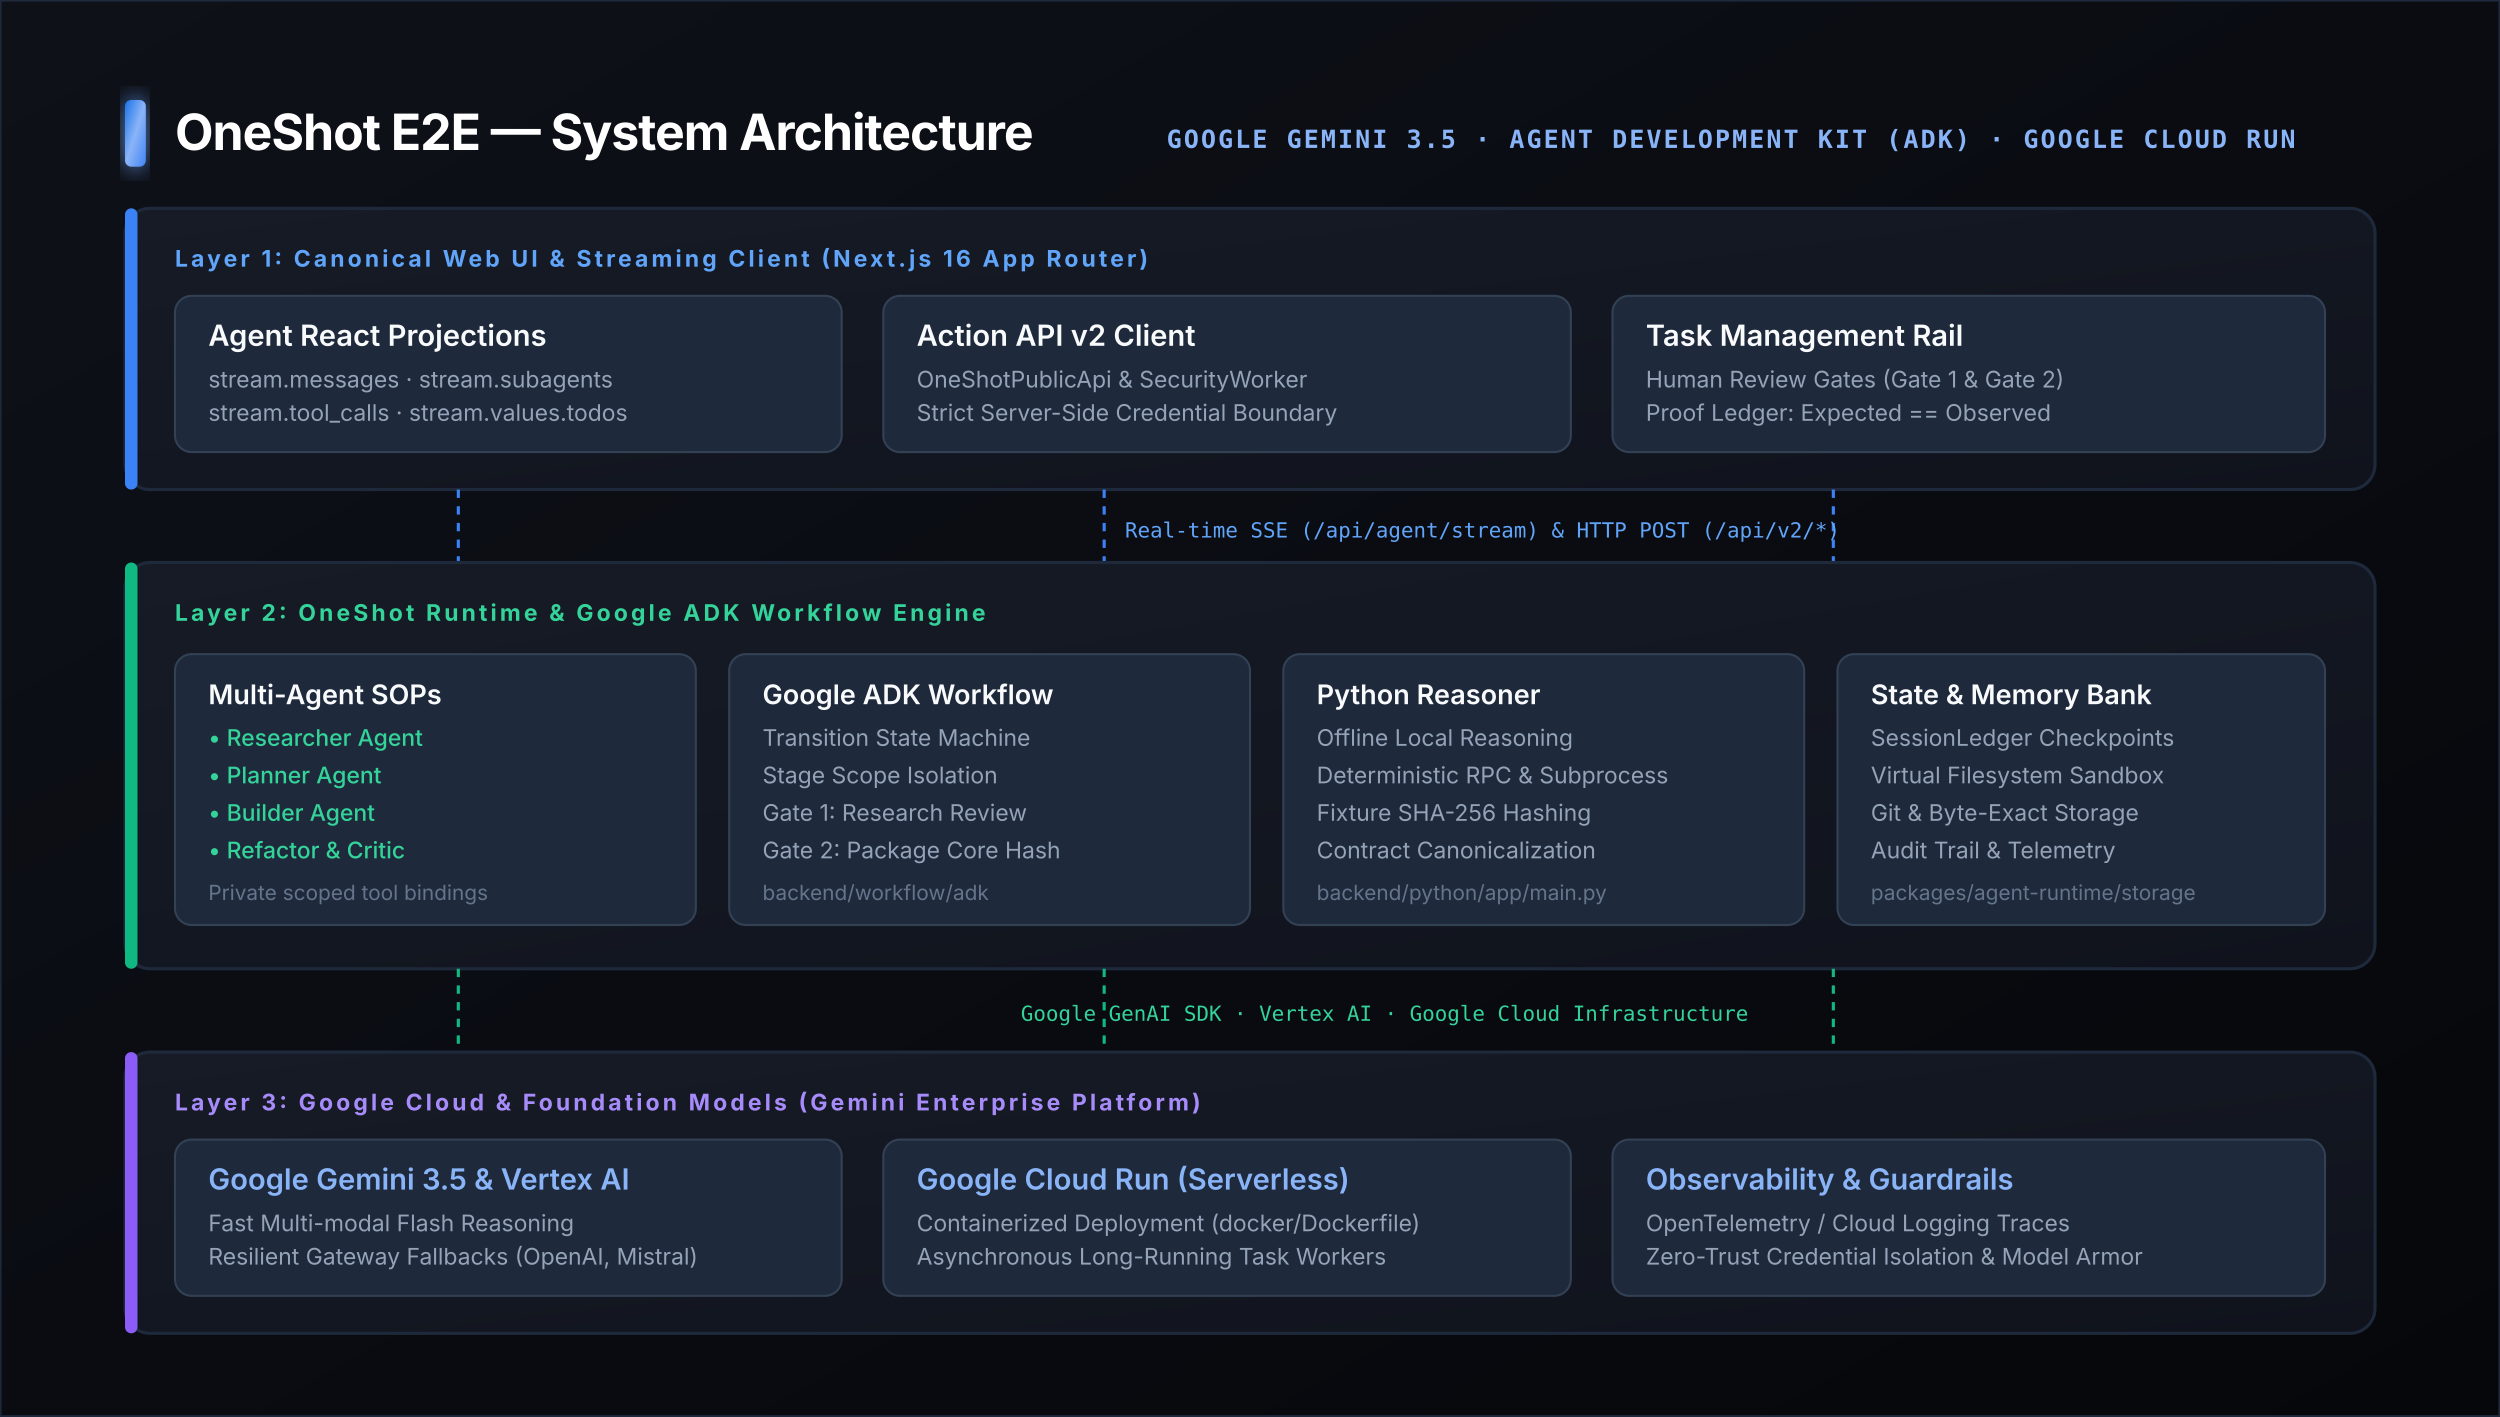
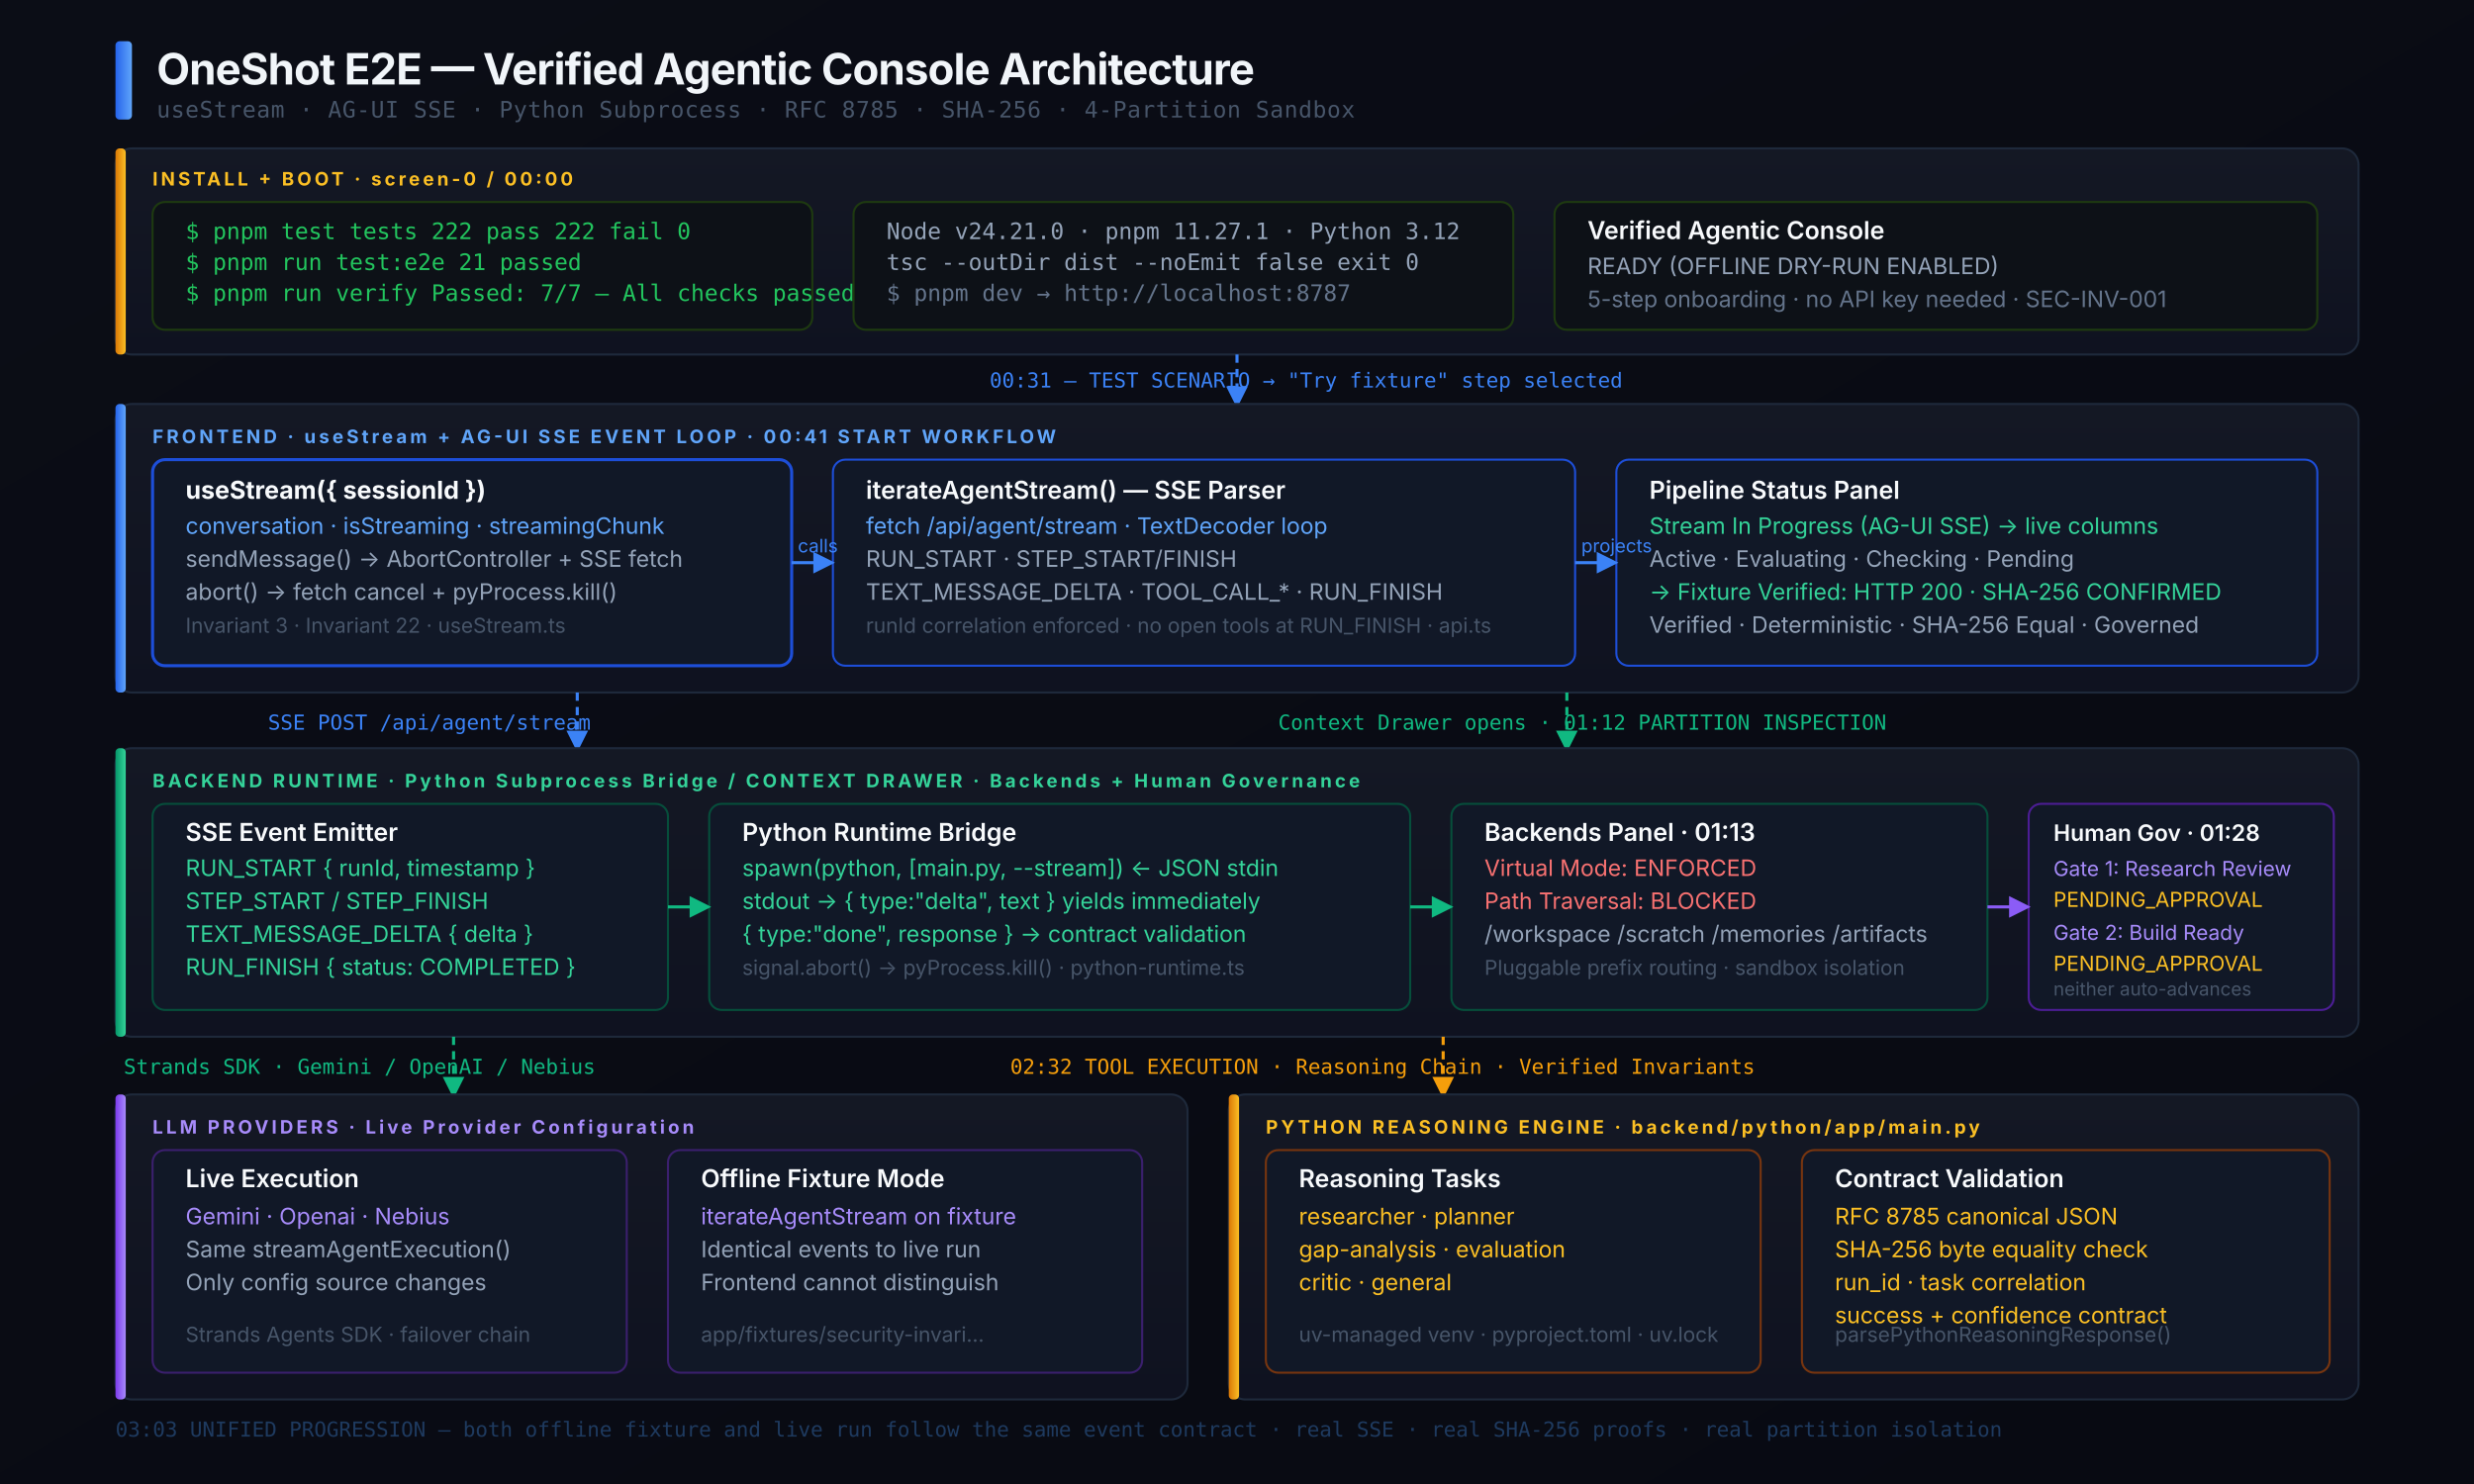
- <svg xmlns="http://www.w3.org/2000/svg" viewBox="0 0 1200 680" width="100%" height="100%" style="background:#0d0d11;font-family:'Inter',system-ui,-apple-system,sans-serif;">
+ <svg xmlns="http://www.w3.org/2000/svg" viewBox="0 0 1200 720" width="100%" height="100%" style="background:#0b0d16;font-family:'Inter',system-ui,sans-serif;">
  <defs>
-     <linearGradient id="bgGrad" x1="0%" y1="0%" x2="100%" y2="100%">
-       <stop offset="0%" stop-color="#0e1118" />
-       <stop offset="50%" stop-color="#0a0c12" />
-       <stop offset="100%" stop-color="#06070a" />
+     <linearGradient id="bg" x1="0%" y1="0%" x2="100%" y2="100%">
+       <stop offset="0%" stop-color="#0b0d16" />
+       <stop offset="100%" stop-color="#080a12" />
    </linearGradient>
-     <linearGradient id="cardGrad" x1="0%" y1="0%" x2="100%" y2="100%">
-       <stop offset="0%" stop-color="#161b26" />
-       <stop offset="100%" stop-color="#10131c" />
+     <linearGradient id="card" x1="0%" y1="0%" x2="0%" y2="100%">
+       <stop offset="0%" stop-color="#141824" />
+       <stop offset="100%" stop-color="#0f1220" />
    </linearGradient>
-     <linearGradient id="geminiGrad" x1="0%" y1="0%" x2="100%" y2="100%">
-       <stop offset="0%" stop-color="#1a73e8" />
-       <stop offset="50%" stop-color="#8ab4f8" />
-       <stop offset="100%" stop-color="#4285f4" />
-     </linearGradient>
-     <linearGradient id="accentBlue" x1="0%" y1="0%" x2="100%" y2="0%">
-       <stop offset="0%" stop-color="#3b82f6" />
+     <linearGradient id="blue" x1="0%" y1="0%" x2="100%" y2="0%">
+       <stop offset="0%" stop-color="#2563eb" />
      <stop offset="100%" stop-color="#60a5fa" />
    </linearGradient>
-     <linearGradient id="accentEmerald" x1="0%" y1="0%" x2="100%" y2="0%">
-       <stop offset="0%" stop-color="#10b981" />
+     <linearGradient id="green" x1="0%" y1="0%" x2="100%" y2="0%">
+       <stop offset="0%" stop-color="#059669" />
      <stop offset="100%" stop-color="#34d399" />
    </linearGradient>
-     <linearGradient id="accentPurple" x1="0%" y1="0%" x2="100%" y2="0%">
-       <stop offset="0%" stop-color="#8b5cf6" />
+     <linearGradient id="amber" x1="0%" y1="0%" x2="100%" y2="0%">
+       <stop offset="0%" stop-color="#d97706" />
+       <stop offset="100%" stop-color="#fbbf24" />
+     </linearGradient>
+     <linearGradient id="purple" x1="0%" y1="0%" x2="100%" y2="0%">
+       <stop offset="0%" stop-color="#7c3aed" />
      <stop offset="100%" stop-color="#a78bfa" />
    </linearGradient>
-     <filter id="glow" x="-20%" y="-20%" width="140%" height="140%">
-       <feGaussianBlur stdDeviation="6" result="blur" />
-       <feComposite in="SourceGraphic" in2="blur" operator="over" />
-     </filter>
+     <marker id="aB" markerWidth="7" markerHeight="7" refX="5" refY="3.5" orient="auto">
+       <path d="M0,0 L0,7 L7,3.5 z" fill="#3b82f6" />
+     </marker>
+     <marker id="aG" markerWidth="7" markerHeight="7" refX="5" refY="3.5" orient="auto">
+       <path d="M0,0 L0,7 L7,3.5 z" fill="#10b981" />
+     </marker>
+     <marker id="aA" markerWidth="7" markerHeight="7" refX="5" refY="3.5" orient="auto">
+       <path d="M0,0 L0,7 L7,3.5 z" fill="#f59e0b" />
+     </marker>
+     <marker id="aP" markerWidth="7" markerHeight="7" refX="5" refY="3.5" orient="auto">
+       <path d="M0,0 L0,7 L7,3.5 z" fill="#8b5cf6" />
+     </marker>
  </defs>
-   <rect width="1200" height="680" fill="url(#bgGrad)" />
-   <rect width="1200" height="680" fill="none" stroke="#1f293d" stroke-width="1.5" />
-   <g transform="translate(60, 48)">
-     <rect x="0" y="0" width="10" height="32" rx="3" fill="url(#geminiGrad)" filter="url(#glow)" />
-     <text x="24" y="24" fill="#ffffff" font-size="24" font-weight="700" letter-spacing="-0.5">OneShot E2E — System Architecture</text>
-     <text x="500" y="23" fill="#8ab4f8" font-size="12" font-family="'JetBrains Mono',monospace" font-weight="600" letter-spacing="1">GOOGLE GEMINI 3.5 · AGENT DEVELOPMENT KIT (ADK) · GOOGLE CLOUD RUN</text>
-   </g>
-   <g transform="translate(60, 100)">
-     <rect width="1080" height="135" rx="12" fill="url(#cardGrad)" stroke="#1e293b" stroke-width="1.5" />
-     <rect x="0" y="0" width="6" height="135" rx="3" fill="#3b82f6" />
-     <text x="24" y="28" fill="#60a5fa" font-size="11" font-weight="700" letter-spacing="1.5" text-transform="uppercase">Layer 1: Canonical Web UI &amp; Streaming Client (Next.js 16 App Router)</text>
-     <g transform="translate(24, 42)">
-       <rect width="320" height="75" rx="8" fill="#1e293b" stroke="#334155" stroke-width="1" />
-       <text x="16" y="24" fill="#f8fafc" font-size="14" font-weight="600">Agent React Projections</text>
-       <text x="16" y="44" fill="#94a3b8" font-size="11">stream.messages · stream.subagents</text>
-       <text x="16" y="60" fill="#94a3b8" font-size="11">stream.tool_calls · stream.values.todos</text>
-     </g>
-     <g transform="translate(364, 42)">
-       <rect width="330" height="75" rx="8" fill="#1e293b" stroke="#334155" stroke-width="1" />
-       <text x="16" y="24" fill="#f8fafc" font-size="14" font-weight="600">Action API v2 Client</text>
-       <text x="16" y="44" fill="#94a3b8" font-size="11">OneShotPublicApi &amp; SecurityWorker</text>
-       <text x="16" y="60" fill="#94a3b8" font-size="11">Strict Server-Side Credential Boundary</text>
-     </g>
-     <g transform="translate(714, 42)">
-       <rect width="342" height="75" rx="8" fill="#1e293b" stroke="#334155" stroke-width="1" />
-       <text x="16" y="24" fill="#f8fafc" font-size="14" font-weight="600">Task Management Rail</text>
-       <text x="16" y="44" fill="#94a3b8" font-size="11">Human Review Gates (Gate 1 &amp; Gate 2)</text>
-       <text x="16" y="60" fill="#94a3b8" font-size="11">Proof Ledger: Expected == Observed</text>
-     </g>
-   </g>
-   <g stroke="#3b82f6" stroke-width="1.5" stroke-dasharray="4 4" fill="none">
-     <line x1="220" y1="235" x2="220" y2="270" />
-     <line x1="530" y1="235" x2="530" y2="270" />
-     <line x1="880" y1="235" x2="880" y2="270" />
-   </g>
-   <text x="540" y="258" fill="#60a5fa" font-size="10" font-family="'JetBrains Mono',monospace">Real-time SSE (/api/agent/stream) &amp; HTTP POST (/api/v2/*)</text>
-   <g transform="translate(60, 270)">
-     <rect width="1080" height="195" rx="12" fill="url(#cardGrad)" stroke="#1e293b" stroke-width="1.5" />
-     <rect x="0" y="0" width="6" height="195" rx="3" fill="#10b981" />
-     <text x="24" y="28" fill="#34d399" font-size="11" font-weight="700" letter-spacing="1.5" text-transform="uppercase">Layer 2: OneShot Runtime &amp; Google ADK Workflow Engine</text>
-     <g transform="translate(24, 44)">
-       <rect width="250" height="130" rx="8" fill="#1e293b" stroke="#334155" stroke-width="1" />
-       <text x="16" y="24" fill="#f8fafc" font-size="13" font-weight="600">Multi-Agent SOPs</text>
-       <text x="16" y="44" fill="#34d399" font-size="11" font-weight="500">• Researcher Agent</text>
-       <text x="16" y="62" fill="#34d399" font-size="11" font-weight="500">• Planner Agent</text>
-       <text x="16" y="80" fill="#34d399" font-size="11" font-weight="500">• Builder Agent</text>
-       <text x="16" y="98" fill="#34d399" font-size="11" font-weight="500">• Refactor &amp; Critic</text>
-       <text x="16" y="118" fill="#64748b" font-size="10">Private scoped tool bindings</text>
-     </g>
-     <g transform="translate(290, 44)">
-       <rect width="250" height="130" rx="8" fill="#1e293b" stroke="#334155" stroke-width="1" />
-       <text x="16" y="24" fill="#f8fafc" font-size="13" font-weight="600">Google ADK Workflow</text>
-       <text x="16" y="44" fill="#94a3b8" font-size="11">Transition State Machine</text>
-       <text x="16" y="62" fill="#94a3b8" font-size="11">Stage Scope Isolation</text>
-       <text x="16" y="80" fill="#94a3b8" font-size="11">Gate 1: Research Review</text>
-       <text x="16" y="98" fill="#94a3b8" font-size="11">Gate 2: Package Core Hash</text>
-       <text x="16" y="118" fill="#64748b" font-size="10">backend/workflow/adk</text>
-     </g>
-     <g transform="translate(556, 44)">
-       <rect width="250" height="130" rx="8" fill="#1e293b" stroke="#334155" stroke-width="1" />
-       <text x="16" y="24" fill="#f8fafc" font-size="13" font-weight="600">Python Reasoner</text>
-       <text x="16" y="44" fill="#94a3b8" font-size="11">Offline Local Reasoning</text>
-       <text x="16" y="62" fill="#94a3b8" font-size="11">Deterministic RPC &amp; Subprocess</text>
-       <text x="16" y="80" fill="#94a3b8" font-size="11">Fixture SHA-256 Hashing</text>
-       <text x="16" y="98" fill="#94a3b8" font-size="11">Contract Canonicalization</text>
-       <text x="16" y="118" fill="#64748b" font-size="10">backend/python/app/main.py</text>
-     </g>
-     <g transform="translate(822, 44)">
-       <rect width="234" height="130" rx="8" fill="#1e293b" stroke="#334155" stroke-width="1" />
-       <text x="16" y="24" fill="#f8fafc" font-size="13" font-weight="600">State &amp; Memory Bank</text>
-       <text x="16" y="44" fill="#94a3b8" font-size="11">SessionLedger Checkpoints</text>
-       <text x="16" y="62" fill="#94a3b8" font-size="11">Virtual Filesystem Sandbox</text>
-       <text x="16" y="80" fill="#94a3b8" font-size="11">Git &amp; Byte-Exact Storage</text>
-       <text x="16" y="98" fill="#94a3b8" font-size="11">Audit Trail &amp; Telemetry</text>
-       <text x="16" y="118" fill="#64748b" font-size="10">packages/agent-runtime/storage</text>
-     </g>
-   </g>
-   <g stroke="#10b981" stroke-width="1.5" stroke-dasharray="4 4" fill="none">
-     <line x1="220" y1="465" x2="220" y2="505" />
-     <line x1="530" y1="465" x2="530" y2="505" />
-     <line x1="880" y1="465" x2="880" y2="505" />
-   </g>
-   <text x="490" y="490" fill="#34d399" font-size="10" font-family="'JetBrains Mono',monospace">Google GenAI SDK · Vertex AI · Google Cloud Infrastructure</text>
-   <g transform="translate(60, 505)">
-     <rect width="1080" height="135" rx="12" fill="url(#cardGrad)" stroke="#1e293b" stroke-width="1.5" />
-     <rect x="0" y="0" width="6" height="135" rx="3" fill="#8b5cf6" />
-     <text x="24" y="28" fill="#a78bfa" font-size="11" font-weight="700" letter-spacing="1.5" text-transform="uppercase">Layer 3: Google Cloud &amp; Foundation Models (Gemini Enterprise Platform)</text>
-     <g transform="translate(24, 42)">
-       <rect width="320" height="75" rx="8" fill="#1e293b" stroke="#334155" stroke-width="1" />
-       <text x="16" y="24" fill="#8ab4f8" font-size="14" font-weight="600">Google Gemini 3.5 &amp; Vertex AI</text>
-       <text x="16" y="44" fill="#94a3b8" font-size="11">Fast Multi-modal Flash Reasoning</text>
-       <text x="16" y="60" fill="#94a3b8" font-size="11">Resilient Gateway Fallbacks (OpenAI, Mistral)</text>
-     </g>
-     <g transform="translate(364, 42)">
-       <rect width="330" height="75" rx="8" fill="#1e293b" stroke="#334155" stroke-width="1" />
-       <text x="16" y="24" fill="#8ab4f8" font-size="14" font-weight="600">Google Cloud Run (Serverless)</text>
-       <text x="16" y="44" fill="#94a3b8" font-size="11">Containerized Deployment (docker/Dockerfile)</text>
-       <text x="16" y="60" fill="#94a3b8" font-size="11">Asynchronous Long-Running Task Workers</text>
-     </g>
-     <g transform="translate(714, 42)">
-       <rect width="342" height="75" rx="8" fill="#1e293b" stroke="#334155" stroke-width="1" />
-       <text x="16" y="24" fill="#8ab4f8" font-size="14" font-weight="600">Observability &amp; Guardrails</text>
-       <text x="16" y="44" fill="#94a3b8" font-size="11">OpenTelemetry / Cloud Logging Traces</text>
-       <text x="16" y="60" fill="#94a3b8" font-size="11">Zero-Trust Credential Isolation &amp; Model Armor</text>
-     </g>
-   </g>
+   <rect width="1200" height="720" fill="url(#bg)" />
+   <rect x="56" y="20" width="8" height="38" rx="2" fill="url(#blue)" />
+   <text x="76" y="41" fill="#f1f5f9" font-size="21" font-weight="700" letter-spacing="-0.4">OneShot E2E — Verified Agentic Console Architecture</text>
+   <text x="76" y="57" fill="#475569" font-size="11" font-family="'JetBrains Mono',monospace" letter-spacing="0.3">useStream · AG-UI SSE · Python Subprocess · RFC 8785 · SHA-256 · 4-Partition Sandbox</text>
+   <rect x="56" y="72" width="1088" height="100" rx="8" fill="url(#card)" stroke="#1e293b" stroke-width="1" />
+   <rect x="56" y="72" width="5" height="100" rx="2" fill="url(#amber)" />
+   <text x="74" y="90" fill="#fbbf24" font-size="9" font-weight="700" letter-spacing="1.5">INSTALL + BOOT  ·  screen-0 / 00:00</text>
+   <rect x="74" y="98" width="320" height="62" rx="6" fill="#0d1117" stroke="#1e3a10" stroke-width="1" />
+   <text x="90" y="116" fill="#22c55e" font-size="11" font-family="'JetBrains Mono',monospace">$ pnpm test          tests 222  pass 222  fail 0</text>
+   <text x="90" y="131" fill="#22c55e" font-size="11" font-family="'JetBrains Mono',monospace">$ pnpm run test:e2e  21 passed</text>
+   <text x="90" y="146" fill="#22c55e" font-size="11" font-family="'JetBrains Mono',monospace">$ pnpm run verify    Passed: 7/7 — All checks passed!</text>
+   <rect x="414" y="98" width="320" height="62" rx="6" fill="#0d1117" stroke="#1e3a10" stroke-width="1" />
+   <text x="430" y="116" fill="#94a3b8" font-size="11" font-family="'JetBrains Mono',monospace">Node v24.21.0 · pnpm 11.27.1 · Python 3.12</text>
+   <text x="430" y="131" fill="#94a3b8" font-size="11" font-family="'JetBrains Mono',monospace">tsc --outDir dist --noEmit false   exit 0</text>
+   <text x="430" y="146" fill="#64748b" font-size="11" font-family="'JetBrains Mono',monospace">$ pnpm dev  →  http://localhost:8787</text>
+   <rect x="754" y="98" width="370" height="62" rx="6" fill="#0d1117" stroke="#1e3a10" stroke-width="1" />
+   <text x="770" y="116" fill="#f8fafc" font-size="12" font-weight="600">Verified Agentic Console</text>
+   <text x="770" y="133" fill="#94a3b8" font-size="11">READY (OFFLINE DRY-RUN ENABLED)</text>
+   <text x="770" y="149" fill="#64748b" font-size="11">5-step onboarding · no API key needed · SEC-INV-001</text>
+   <line x1="600" y1="172" x2="600" y2="195" stroke="#3b82f6" stroke-width="1.5" stroke-dasharray="4 3" marker-end="url(#aB)" />
+   <text x="480" y="188" fill="#3b82f6" font-size="10" font-family="'JetBrains Mono',monospace">00:31 — TEST SCENARIO  →  "Try fixture" step selected</text>
+   <rect x="56" y="196" width="1088" height="140" rx="8" fill="url(#card)" stroke="#1e293b" stroke-width="1" />
+   <rect x="56" y="196" width="5" height="140" rx="2" fill="url(#blue)" />
+   <text x="74" y="215" fill="#60a5fa" font-size="9" font-weight="700" letter-spacing="1.5">FRONTEND · useStream + AG-UI SSE EVENT LOOP  ·  00:41 START WORKFLOW</text>
+   <rect x="74" y="223" width="310" height="100" rx="6" fill="#111827" stroke="#1d4ed8" stroke-width="1.5" />
+   <text x="90" y="242" fill="#f8fafc" font-size="12" font-weight="700">useStream({ sessionId })</text>
+   <text x="90" y="259" fill="#60a5fa" font-size="11">conversation · isStreaming · streamingChunk</text>
+   <text x="90" y="275" fill="#94a3b8" font-size="11">sendMessage() → AbortController + SSE fetch</text>
+   <text x="90" y="291" fill="#94a3b8" font-size="11">abort() → fetch cancel + pyProcess.kill()</text>
+   <text x="90" y="307" fill="#475569" font-size="10">Invariant 3 · Invariant 22 · useStream.ts</text>
+   <rect x="404" y="223" width="360" height="100" rx="6" fill="#111827" stroke="#1d4ed8" stroke-width="1" />
+   <text x="420" y="242" fill="#f8fafc" font-size="12" font-weight="600">iterateAgentStream() — SSE Parser</text>
+   <text x="420" y="259" fill="#60a5fa" font-size="11">fetch /api/agent/stream · TextDecoder loop</text>
+   <text x="420" y="275" fill="#94a3b8" font-size="11">RUN_START · STEP_START/FINISH</text>
+   <text x="420" y="291" fill="#94a3b8" font-size="11">TEXT_MESSAGE_DELTA · TOOL_CALL_* · RUN_FINISH</text>
+   <text x="420" y="307" fill="#475569" font-size="10">runId correlation enforced · no open tools at RUN_FINISH · api.ts</text>
+   <rect x="784" y="223" width="340" height="100" rx="6" fill="#111827" stroke="#1d4ed8" stroke-width="1" />
+   <text x="800" y="242" fill="#f8fafc" font-size="12" font-weight="600">Pipeline Status Panel</text>
+   <text x="800" y="259" fill="#34d399" font-size="11">Stream In Progress (AG-UI SSE) → live columns</text>
+   <text x="800" y="275" fill="#94a3b8" font-size="11">Active · Evaluating · Checking · Pending</text>
+   <text x="800" y="291" fill="#34d399" font-size="11">→ Fixture Verified: HTTP 200 · SHA-256 CONFIRMED</text>
+   <text x="800" y="307" fill="#94a3b8" font-size="11">Verified · Deterministic · SHA-256 Equal · Governed</text>
+   <line x1="384" y1="273" x2="402" y2="273" stroke="#3b82f6" stroke-width="1.5" marker-end="url(#aB)" />
+   <line x1="764" y1="273" x2="782" y2="273" stroke="#3b82f6" stroke-width="1.5" marker-end="url(#aB)" />
+   <text x="387" y="268" fill="#3b82f6" font-size="9">calls</text>
+   <text x="767" y="268" fill="#3b82f6" font-size="9">projects</text>
+   <line x1="280" y1="336" x2="280" y2="362" stroke="#3b82f6" stroke-width="1.5" stroke-dasharray="4 3" marker-end="url(#aB)" />
+   <line x1="760" y1="336" x2="760" y2="362" stroke="#10b981" stroke-width="1.5" stroke-dasharray="4 3" marker-end="url(#aG)" />
+   <text x="130" y="354" fill="#3b82f6" font-size="10" font-family="'JetBrains Mono',monospace">SSE POST /api/agent/stream</text>
+   <text x="620" y="354" fill="#10b981" font-size="10" font-family="'JetBrains Mono',monospace">Context Drawer opens · 01:12 PARTITION INSPECTION</text>
+   <rect x="56" y="363" width="1088" height="140" rx="8" fill="url(#card)" stroke="#1e293b" stroke-width="1" />
+   <rect x="56" y="363" width="5" height="140" rx="2" fill="url(#green)" />
+   <text x="74" y="382" fill="#34d399" font-size="9" font-weight="700" letter-spacing="1.5">BACKEND RUNTIME · Python Subprocess Bridge  /  CONTEXT DRAWER · Backends + Human Governance</text>
+   <rect x="74" y="390" width="250" height="100" rx="6" fill="#111827" stroke="#064e3b" stroke-width="1" />
+   <text x="90" y="408" fill="#f8fafc" font-size="12" font-weight="600">SSE Event Emitter</text>
+   <text x="90" y="425" fill="#34d399" font-size="11">RUN_START { runId, timestamp }</text>
+   <text x="90" y="441" fill="#34d399" font-size="11">STEP_START / STEP_FINISH</text>
+   <text x="90" y="457" fill="#34d399" font-size="11">TEXT_MESSAGE_DELTA { delta }</text>
+   <text x="90" y="473" fill="#34d399" font-size="11">RUN_FINISH { status: COMPLETED }</text>
+   <rect x="344" y="390" width="340" height="100" rx="6" fill="#111827" stroke="#064e3b" stroke-width="1" />
+   <text x="360" y="408" fill="#f8fafc" font-size="12" font-weight="600">Python Runtime Bridge</text>
+   <text x="360" y="425" fill="#34d399" font-size="11">spawn(python, [main.py, --stream]) ← JSON stdin</text>
+   <text x="360" y="441" fill="#34d399" font-size="11">stdout → { type:"delta", text } yields immediately</text>
+   <text x="360" y="457" fill="#34d399" font-size="11">{ type:"done", response } → contract validation</text>
+   <text x="360" y="473" fill="#475569" font-size="10">signal.abort() → pyProcess.kill() · python-runtime.ts</text>
+   <rect x="704" y="390" width="260" height="100" rx="6" fill="#111827" stroke="#064e3b" stroke-width="1" />
+   <text x="720" y="408" fill="#f8fafc" font-size="12" font-weight="600">Backends Panel · 01:13</text>
+   <text x="720" y="425" fill="#f87171" font-size="11">Virtual Mode: ENFORCED</text>
+   <text x="720" y="441" fill="#f87171" font-size="11">Path Traversal: BLOCKED</text>
+   <text x="720" y="457" fill="#94a3b8" font-size="11">/workspace  /scratch  /memories  /artifacts</text>
+   <text x="720" y="473" fill="#475569" font-size="10">Pluggable prefix routing · sandbox isolation</text>
+   <rect x="984" y="390" width="148" height="100" rx="6" fill="#111827" stroke="#4c1d95" stroke-width="1" />
+   <text x="996" y="408" fill="#f8fafc" font-size="11" font-weight="600">Human Gov · 01:28</text>
+   <text x="996" y="425" fill="#a78bfa" font-size="10">Gate 1: Research Review</text>
+   <text x="996" y="440" fill="#fbbf24" font-size="10">PENDING_APPROVAL</text>
+   <text x="996" y="456" fill="#a78bfa" font-size="10">Gate 2: Build Ready</text>
+   <text x="996" y="471" fill="#fbbf24" font-size="10">PENDING_APPROVAL</text>
+   <text x="996" y="483" fill="#475569" font-size="9">neither auto-advances</text>
+   <line x1="324" y1="440" x2="342" y2="440" stroke="#10b981" stroke-width="1.5" marker-end="url(#aG)" />
+   <line x1="684" y1="440" x2="702" y2="440" stroke="#10b981" stroke-width="1.5" marker-end="url(#aG)" />
+   <line x1="964" y1="440" x2="982" y2="440" stroke="#8b5cf6" stroke-width="1.5" marker-end="url(#aP)" />
+   <line x1="220" y1="503" x2="220" y2="530" stroke="#10b981" stroke-width="1.5" stroke-dasharray="4 3" marker-end="url(#aG)" />
+   <line x1="700" y1="503" x2="700" y2="530" stroke="#f59e0b" stroke-width="1.5" stroke-dasharray="4 3" marker-end="url(#aA)" />
+   <text x="60" y="521" fill="#10b981" font-size="10" font-family="'JetBrains Mono',monospace">Strands SDK · Gemini / OpenAI / Nebius</text>
+   <text x="490" y="521" fill="#f59e0b" font-size="10" font-family="'JetBrains Mono',monospace">02:32 TOOL EXECUTION · Reasoning Chain · Verified Invariants</text>
+   <rect x="56" y="531" width="520" height="148" rx="8" fill="url(#card)" stroke="#1e293b" stroke-width="1" />
+   <rect x="56" y="531" width="5" height="148" rx="2" fill="url(#purple)" />
+   <text x="74" y="550" fill="#a78bfa" font-size="9" font-weight="700" letter-spacing="1.5">LLM PROVIDERS · Live Provider Configuration</text>
+   <rect x="74" y="558" width="230" height="108" rx="6" fill="#111827" stroke="#3b1f6e" stroke-width="1" />
+   <text x="90" y="576" fill="#f8fafc" font-size="12" font-weight="600">Live Execution</text>
+   <text x="90" y="594" fill="#a78bfa" font-size="11">Gemini · Openai · Nebius</text>
+   <text x="90" y="610" fill="#94a3b8" font-size="11">Same streamAgentExecution()</text>
+   <text x="90" y="626" fill="#94a3b8" font-size="11">Only config source changes</text>
+   <text x="90" y="651" fill="#475569" font-size="10">Strands Agents SDK · failover chain</text>
+   <rect x="324" y="558" width="230" height="108" rx="6" fill="#111827" stroke="#3b1f6e" stroke-width="1" />
+   <text x="340" y="576" fill="#f8fafc" font-size="12" font-weight="600">Offline Fixture Mode</text>
+   <text x="340" y="594" fill="#a78bfa" font-size="11">iterateAgentStream on fixture</text>
+   <text x="340" y="610" fill="#94a3b8" font-size="11">Identical events to live run</text>
+   <text x="340" y="626" fill="#94a3b8" font-size="11">Frontend cannot distinguish</text>
+   <text x="340" y="651" fill="#475569" font-size="10">app/fixtures/security-invari...</text>
+   <rect x="596" y="531" width="548" height="148" rx="8" fill="url(#card)" stroke="#1e293b" stroke-width="1" />
+   <rect x="596" y="531" width="5" height="148" rx="2" fill="url(#amber)" />
+   <text x="614" y="550" fill="#fbbf24" font-size="9" font-weight="700" letter-spacing="1.5">PYTHON REASONING ENGINE · backend/python/app/main.py</text>
+   <rect x="614" y="558" width="240" height="108" rx="6" fill="#111827" stroke="#78350f" stroke-width="1" />
+   <text x="630" y="576" fill="#f8fafc" font-size="12" font-weight="600">Reasoning Tasks</text>
+   <text x="630" y="594" fill="#fbbf24" font-size="11">researcher · planner</text>
+   <text x="630" y="610" fill="#fbbf24" font-size="11">gap-analysis · evaluation</text>
+   <text x="630" y="626" fill="#fbbf24" font-size="11">critic · general</text>
+   <text x="630" y="651" fill="#475569" font-size="10">uv-managed venv · pyproject.toml · uv.lock</text>
+   <rect x="874" y="558" width="256" height="108" rx="6" fill="#111827" stroke="#78350f" stroke-width="1" />
+   <text x="890" y="576" fill="#f8fafc" font-size="12" font-weight="600">Contract Validation</text>
+   <text x="890" y="594" fill="#fbbf24" font-size="11">RFC 8785 canonical JSON</text>
+   <text x="890" y="610" fill="#fbbf24" font-size="11">SHA-256 byte equality check</text>
+   <text x="890" y="626" fill="#fbbf24" font-size="11">run_id · task correlation</text>
+   <text x="890" y="642" fill="#fbbf24" font-size="11">success + confidence contract</text>
+   <text x="890" y="651" fill="#475569" font-size="10">parsePythonReasoningResponse()</text>
+   <text x="56" y="697" fill="#1e3a5f" font-size="10" font-family="'JetBrains Mono',monospace">03:03 UNIFIED PROGRESSION — both offline fixture and live run follow the same event contract · real SSE · real SHA-256 proofs · real partition isolation</text>
</svg>
